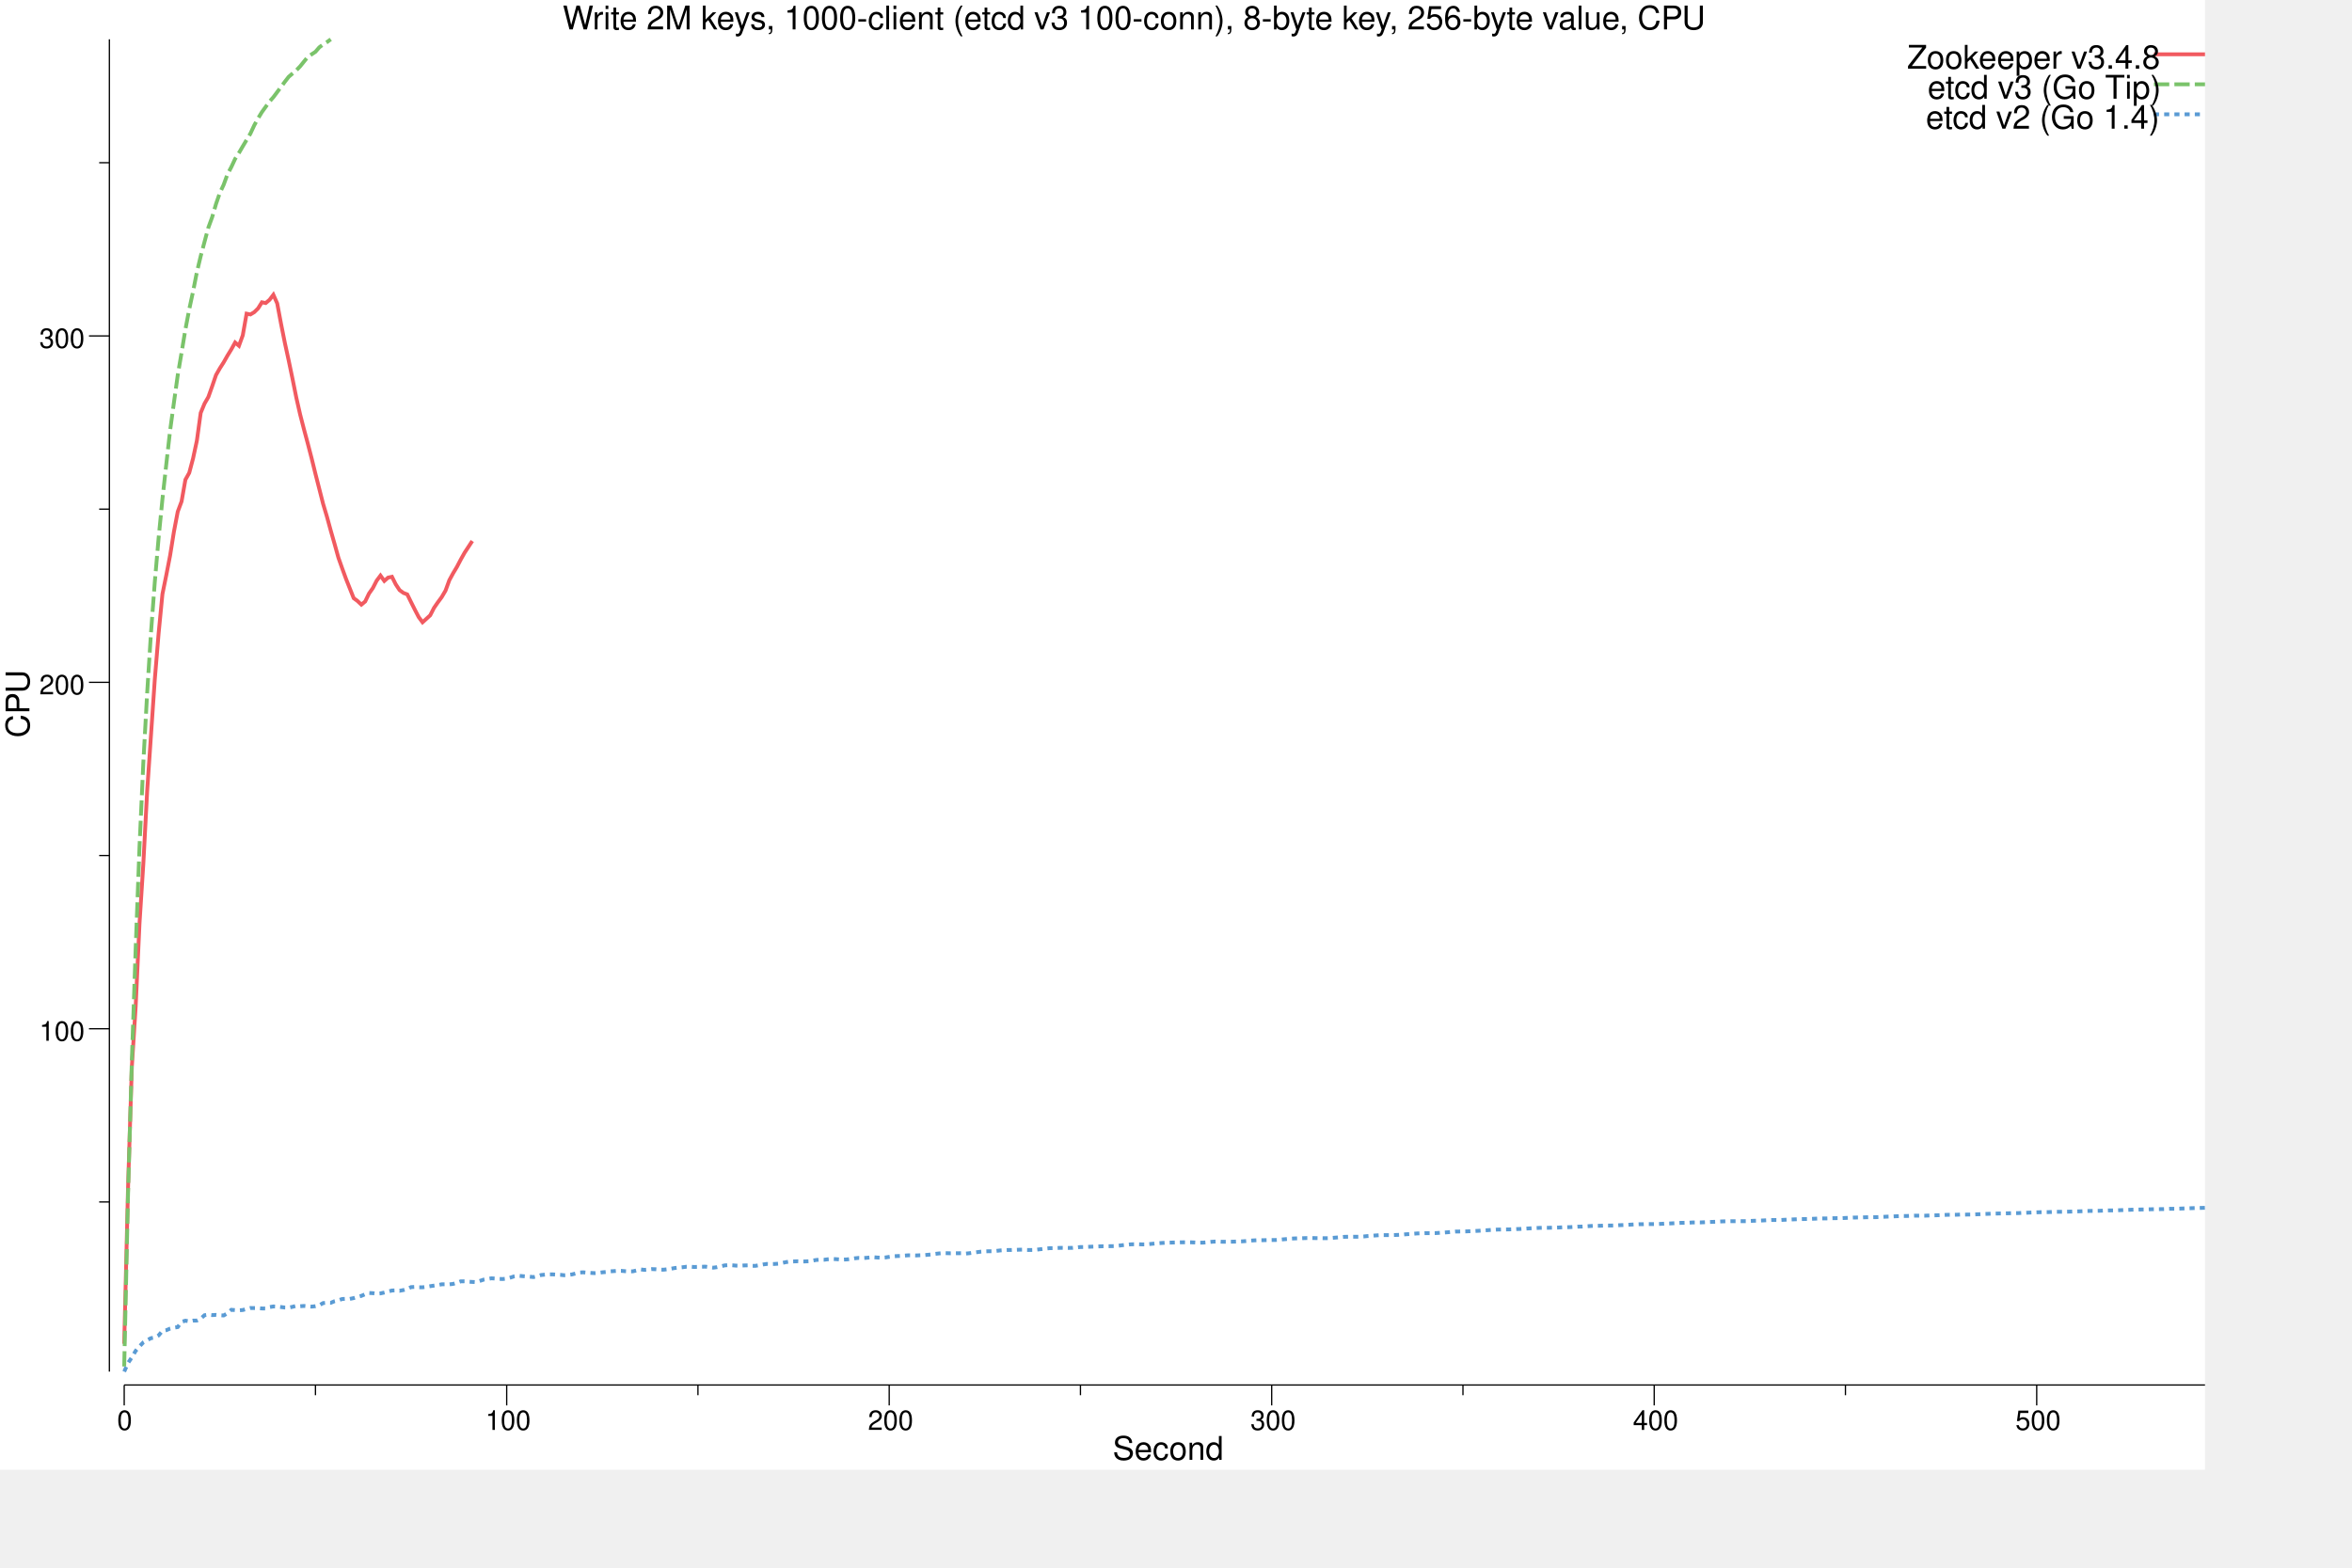
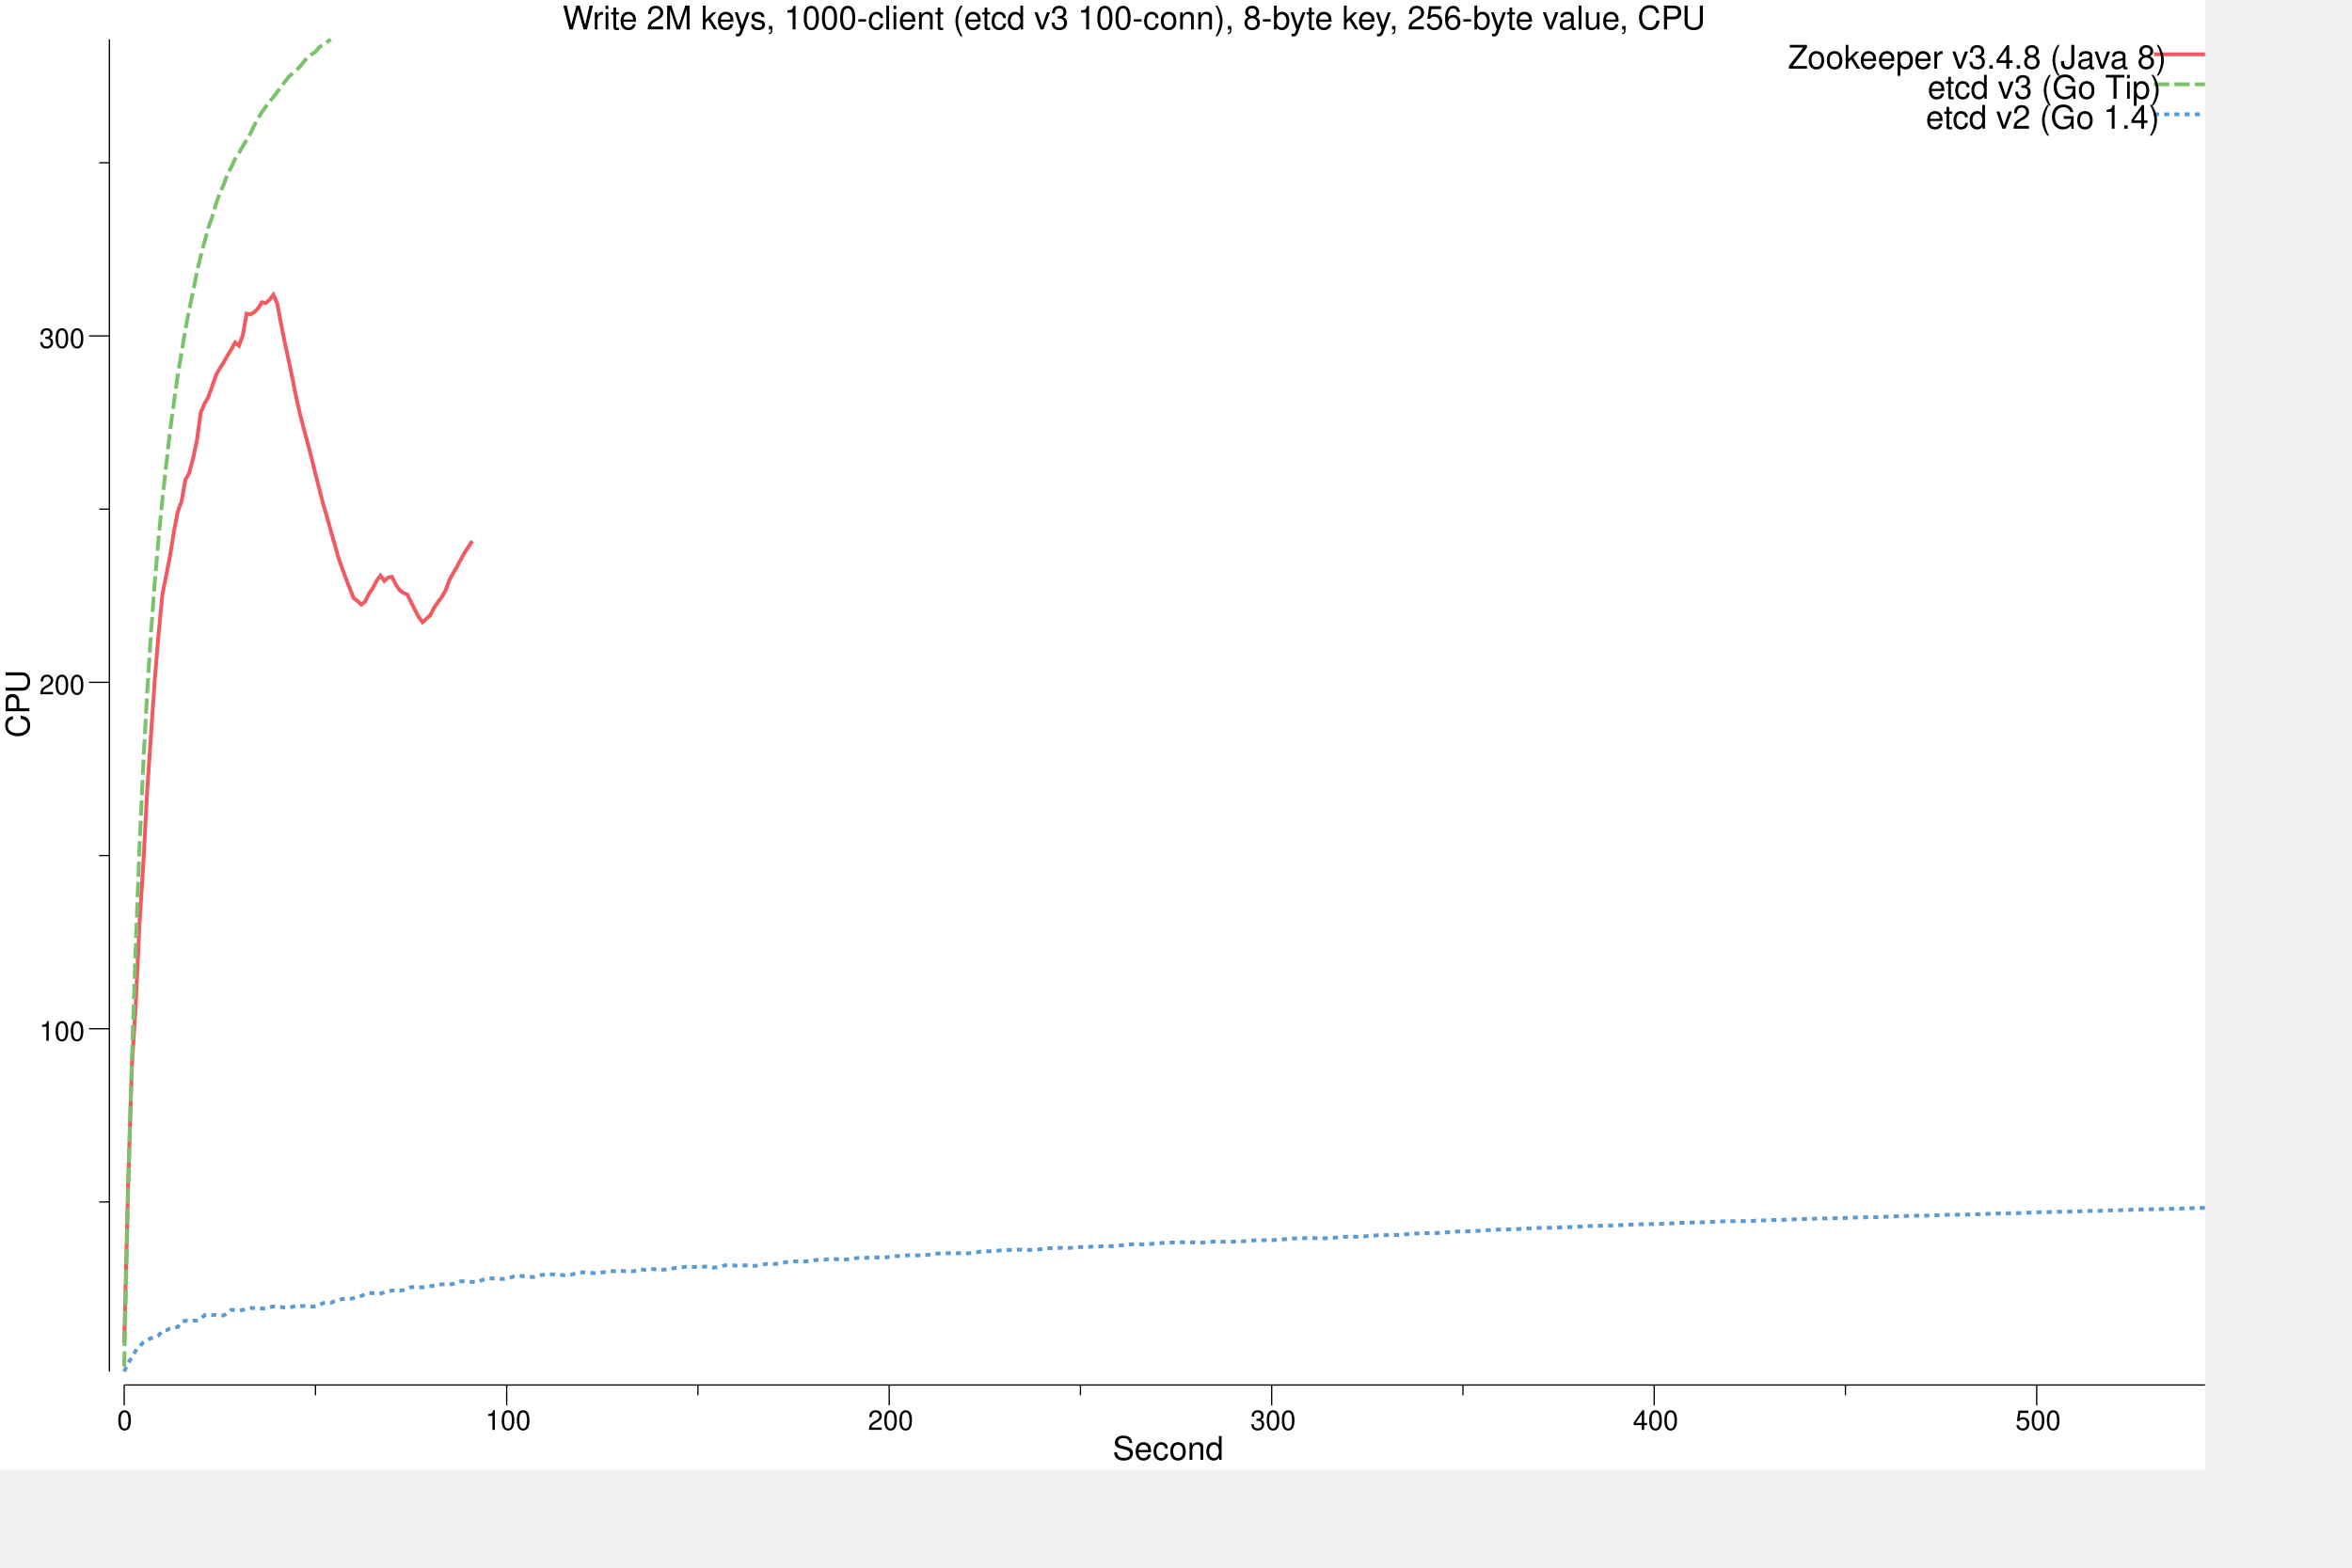
<svg xmlns="http://www.w3.org/2000/svg" width="12in" height="8in">
  <g transform="scale(1, -1) translate(0, -720)">
    <path d="M0,0L1080,0L1080,720L0,720Z" style="fill:#FFFFFF" />
    <text x="275.57" y="-705.6" transform="scale(1, -1)" style="font-family:Helvetica;font-weight:normal;font-style:normal;font-size:12pt">Write 2M keys, 1000-client (etcd v3 100-conn), 8-byte key, 256-byte value, CPU</text>
    <text x="544.98" y="-4.849" transform="scale(1, -1)" style="font-family:Helvetica;font-weight:normal;font-style:normal;font-size:12pt">Second</text>
    <text x="57.358" y="-19.498" transform="scale(1, -1)" style="font-family:Helvetica;font-weight:normal;font-style:normal;font-size:10pt">0</text>
    <text x="237.75" y="-19.498" transform="scale(1, -1)" style="font-family:Helvetica;font-weight:normal;font-style:normal;font-size:10pt">100</text>
    <text x="425.1" y="-19.498" transform="scale(1, -1)" style="font-family:Helvetica;font-weight:normal;font-style:normal;font-size:10pt">200</text>
    <text x="612.45" y="-19.498" transform="scale(1, -1)" style="font-family:Helvetica;font-weight:normal;font-style:normal;font-size:10pt">300</text>
    <text x="799.79" y="-19.498" transform="scale(1, -1)" style="font-family:Helvetica;font-weight:normal;font-style:normal;font-size:10pt">400</text>
    <text x="987.14" y="-19.498" transform="scale(1, -1)" style="font-family:Helvetica;font-weight:normal;font-style:normal;font-size:10pt">500</text>
    <path d="M60.834,31.498L60.834,41.498" style="fill:none;stroke:#000000;stroke-width:0.625" />
    <path d="M248.18,31.498L248.18,41.498" style="fill:none;stroke:#000000;stroke-width:0.625" />
    <path d="M435.53,31.498L435.53,41.498" style="fill:none;stroke:#000000;stroke-width:0.625" />
    <path d="M622.87,31.498L622.87,41.498" style="fill:none;stroke:#000000;stroke-width:0.625" />
    <path d="M810.22,31.498L810.22,41.498" style="fill:none;stroke:#000000;stroke-width:0.625" />
    <path d="M997.57,31.498L997.57,41.498" style="fill:none;stroke:#000000;stroke-width:0.625" />
    <path d="M154.51,36.498L154.51,41.498" style="fill:none;stroke:#000000;stroke-width:0.625" />
    <path d="M341.85,36.498L341.85,41.498" style="fill:none;stroke:#000000;stroke-width:0.625" />
    <path d="M529.2,36.498L529.2,41.498" style="fill:none;stroke:#000000;stroke-width:0.625" />
    <path d="M716.55,36.498L716.55,41.498" style="fill:none;stroke:#000000;stroke-width:0.625" />
    <path d="M903.89,36.498L903.89,41.498" style="fill:none;stroke:#000000;stroke-width:0.625" />
    <path d="M60.834,41.498L1080,41.498" style="fill:none;stroke:#000000;stroke-width:0.625" />
    <g transform="rotate(90)">
      <text x="358.57" y="14.399" transform="scale(1, -1)" style="font-family:Helvetica;font-weight:normal;font-style:normal;font-size:12pt">CPU</text>
    </g>
    <text x="19.248" y="-210.14" transform="scale(1, -1)" style="font-family:Helvetica;font-weight:normal;font-style:normal;font-size:10pt">100</text>
    <text x="19.248" y="-379.85" transform="scale(1, -1)" style="font-family:Helvetica;font-weight:normal;font-style:normal;font-size:10pt">200</text>
    <text x="19.248" y="-549.56" transform="scale(1, -1)" style="font-family:Helvetica;font-weight:normal;font-style:normal;font-size:10pt">300</text>
    <path d="M43.577,216.02L53.577,216.02" style="fill:none;stroke:#000000;stroke-width:0.625" />
    <path d="M43.577,385.73L53.577,385.73" style="fill:none;stroke:#000000;stroke-width:0.625" />
    <path d="M43.577,555.43L53.577,555.43" style="fill:none;stroke:#000000;stroke-width:0.625" />
    <path d="M48.577,131.17L53.577,131.17" style="fill:none;stroke:#000000;stroke-width:0.625" />
    <path d="M48.577,300.87L53.577,300.87" style="fill:none;stroke:#000000;stroke-width:0.625" />
    <path d="M48.577,470.58L53.577,470.58" style="fill:none;stroke:#000000;stroke-width:0.625" />
    <path d="M48.577,640.29L53.577,640.29" style="fill:none;stroke:#000000;stroke-width:0.625" />
    <path d="M53.577,48.06L53.577,700.75" style="fill:none;stroke:#000000;stroke-width:0.625" />
    <path d="M60.834,61.671L62.707,137.8L64.581,197.49L66.454,226.97L68.328,267.56L70.201,296.78L72.075,332.3L73.948,359.73L75.821,387.17L77.695,409.74L79.568,429L81.442,438.23L83.315,447.86L85.189,459.53L87.062,469.34L88.936,474.35L90.809,485L92.683,488.35L94.556,495.39L96.43,504.13L98.303,517.74L100.18,522.27L102.05,525.51L103.92,530.77L105.8,536.27L107.67,539.55L109.54,542.48L111.42,545.79L113.29,548.83L115.16,552.21L117.04,550.61L118.91,555.74L120.78,566.34L122.66,565.95L124.53,567.07L126.41,568.92L128.28,571.91L130.15,571.54L132.03,573.13L133.9,575.59L135.77,571.38L137.65,561.39L139.52,552.02L141.39,543.45L143.27,534.44L145.14,525.16L147.01,516.94L148.89,509.66L150.76,502.7L152.63,495.49L154.51,487.84L156.38,480.52L158.25,473.18L160.13,466.9L162,460.07L163.87,453.54L165.75,446.8L167.62,441.51L169.49,436.38L171.37,431.65L173.24,426.96L175.12,425.57L176.99,423.79L178.86,425.34L180.74,429.24L182.61,431.89L184.48,435.52L186.36,438.03L188.23,435.4L190.1,437.04L191.98,437.44L193.85,433.72L195.72,430.9L197.6,429.53L199.47,428.81L201.34,425.01L203.22,421.26L205.09,417.68L206.96,415.15L208.84,416.85L210.71,418.56L212.58,422.21L214.46,424.93L216.33,427.46L218.21,430.65L220.08,435.76L221.95,439.2L223.83,442.34L225.7,445.92L227.57,449.25L229.45,452.11L231.32,454.97" style="fill:none;stroke:#F15A60;stroke-width:1.875" />
    <path d="M60.834,50.555L62.707,134.56L64.581,200.42L66.454,255.53L68.328,305.23L70.201,346.32L72.075,380.41L73.948,409.96L75.821,434.87L77.695,456.53L79.568,475.53L81.442,492.52L83.315,509.09L85.189,522.8L87.062,536.24L88.936,547.3L90.809,558.61L92.683,568.47L94.556,577.17L96.43,586.68L98.303,594.53L100.18,601.56L102.05,608.5L103.92,613.62L105.8,620.07L107.67,625.47L109.54,629.48L111.42,634.63L113.29,638.15L115.16,642.17L117.04,645.11L118.91,648.31L120.78,651.45L122.66,654.59L124.53,658.61L126.41,662.04L128.28,665.1L130.15,667.69L132.03,670.29L133.9,672.39L135.77,674.89L137.65,677.42L139.52,679.95L141.39,682.36L143.27,683.98L145.14,685.56L147.01,687.51L148.89,689.84L150.76,692.13L152.63,693.39L154.51,694.63L156.38,696.8L158.25,698.21L160.13,699.36L162,700.75" style="fill:none;stroke:#7AC36A;stroke-width:1.875;stroke-dasharray:7.5,2.5" />
    <path d="M60.834,48.06L62.707,52.269L64.581,55.052L66.454,58.243L68.328,60.432L70.201,62.384L72.075,63.47L73.948,64.437L75.821,64.759L77.695,65.795L79.568,68.018L81.442,68.34L83.315,69.138L85.189,69.596L87.062,69.868L88.936,72.447L90.809,73.007L92.683,72.668L94.556,73.041L96.43,73.075L98.303,74.008L100.18,75.689L102.05,75.96L103.92,75.739L105.8,75.841L107.67,75.655L109.54,75.57L111.42,76.639L113.29,78.336L115.16,78.183L117.04,78.081L118.91,78.234L120.78,78.743L122.66,79.218L124.53,79.184L126.41,79.168L128.28,78.998L130.15,78.964L132.03,79.66L133.9,79.982L135.77,79.897L137.65,79.694L139.52,79.456L141.39,79.405L143.27,79.795L145.14,80.305L147.01,80.084L148.89,80.22L150.76,80.05L152.63,79.897L154.51,80.101L156.38,80.559L158.25,81.628L160.13,81.815L162,81.764L163.87,82.545L165.75,83.003L167.62,83.631L169.49,83.716L171.37,83.682L173.24,84.072L175.12,84.666L176.99,85.158L178.86,85.973L180.74,86.584L182.61,86.482L184.48,86.227L186.36,86.38L188.23,86.787L190.1,87.28L191.98,87.789L193.85,87.857L195.72,87.653L197.6,88.009L199.47,88.518L201.34,89.452L203.22,89.554L205.09,89.367L206.96,89.367L208.84,89.588L210.71,89.91L212.58,90.181L214.46,90.436L216.33,90.826L218.21,90.843L220.08,90.792L221.95,91.03L223.83,91.59L225.7,92.286L227.57,92.303L229.45,92.099L231.32,91.997L233.19,91.896L235.07,92.506L236.94,93.134L238.81,93.44L240.69,93.762L242.56,93.644L244.43,93.457L246.31,93.423L248.18,93.61L250.05,94.136L251.93,94.747L253.8,95.035L255.67,94.848L257.55,94.696L259.42,94.56L261.29,94.373L263.17,94.798L265.04,95.375L266.92,95.561L268.79,95.68L270.66,95.697L272.54,95.561L274.41,95.476L276.28,95.273L278.16,95.375L280.03,95.646L281.9,96.104L283.78,96.596L285.65,96.698L287.52,96.529L289.4,96.41L291.27,96.308L293.14,96.444L295.02,96.698L296.89,96.868L298.76,97.173L300.64,97.292L302.51,97.428L304.38,97.411L306.26,97.241L308.13,97.156L310,97.19L311.88,97.649L313.75,98.124L315.63,97.903L317.5,98.056L319.37,98.276L321.25,98.192L323.12,98.022L324.99,97.988L326.87,98.192L328.74,98.48L330.61,98.82L332.49,99.023L334.36,99.193L336.23,99.43L338.11,99.447L339.98,99.312L341.85,99.363L343.73,99.447L345.6,99.464L347.47,99.193L349.35,98.972L351.22,99.227L353.09,99.634L354.97,100.09L356.84,100.25L358.72,100.14L360.59,99.974L362.46,99.94L364.34,100.06L366.21,100.11L368.08,99.872L369.96,99.872L371.83,100.18L373.7,100.53L375.58,100.81L377.45,100.74L379.32,100.79L381.2,100.92L383.07,101.28L384.94,101.69L386.82,101.98L388.69,102.03L390.56,102.11L392.44,102.04L394.31,102.03L396.18,102.13L398.06,102.45L399.93,102.77L401.8,102.86L403.68,102.86L405.55,103.1L407.43,103.25L409.3,103.16L411.17,103.01L413.05,102.94L414.92,103.03L416.79,103.28L418.67,103.57L420.54,103.76L422.41,103.69L424.29,103.79L426.16,103.98L428.03,104.08L429.91,103.93L431.78,103.84L433.65,103.98L435.53,104.27L437.4,104.54L439.27,104.66L441.15,104.74L443.02,104.9L444.89,105.03L446.77,105.01L448.64,104.96L450.51,105.05L452.39,105.1L454.26,105.27L456.14,105.44L458.01,105.73L459.88,105.95L461.76,106.1L463.63,106.08L465.5,106.02L467.38,106.03L469.25,106.05L471.12,106.07L473,105.88L474.87,106.07L476.74,106.34L478.62,106.58L480.49,106.83L482.36,106.97L484.24,107.03L486.11,107.03L487.98,107.19L489.86,107.42L491.73,107.54L493.6,107.63L495.48,107.64L497.35,107.71L499.23,107.78L501.1,107.8L502.97,107.66L504.85,107.63L506.72,107.66L508.59,107.9L510.47,108.12L512.34,108.36L514.21,108.53L516.09,108.54L517.96,108.63L519.83,108.7L521.71,108.68L523.58,108.66L525.45,108.7L527.33,108.88L529.2,109.09L531.07,109.1L532.95,109.19L534.82,109.27L536.69,109.32L538.57,109.41L540.44,109.48L542.31,109.48L544.19,109.51L546.06,109.55L547.94,109.75L549.81,109.99L551.68,110.19L553.56,110.38L555.43,110.46L557.3,110.46L559.18,110.39L561.05,110.39L562.92,110.53L564.8,110.72L566.67,110.9L568.54,111.04L570.42,111.16L572.29,111.23L574.16,111.28L576.04,111.34L577.91,111.39L579.78,111.41L581.66,111.39L583.53,111.39L585.4,111.31L587.28,111.21L589.15,111.24L591.03,111.41L592.9,111.6L594.77,111.75L596.65,111.79L598.52,111.68L600.39,111.67L602.27,111.68L604.14,111.72L606.01,111.79L607.89,111.84L609.76,111.97L611.63,112.14L613.51,112.31L615.38,112.41L617.25,112.45L619.13,112.45L621,112.48L622.87,112.51L624.75,112.53L626.62,112.68L628.49,112.85L630.37,113.02L632.24,113.21L634.11,113.3L635.99,113.36L637.86,113.41L639.74,113.47L641.61,113.47L643.48,113.47L645.36,113.45L647.23,113.43L649.1,113.41L650.98,113.45L652.85,113.6L654.72,113.75L656.6,113.91L658.47,114.08L660.34,114.13L662.22,114.11L664.09,114.13L665.96,114.14L667.84,114.25L669.71,114.45L671.58,114.59L673.46,114.74L675.33,114.87L677.2,114.92L679.08,114.92L680.95,114.92L682.82,114.96L684.7,115.03L686.57,115.15L688.45,115.32L690.32,115.45L692.19,115.6L694.07,115.74L695.94,115.82L697.81,115.89L699.69,115.89L701.56,115.89L703.43,115.93L705.31,116.06L707.18,116.18L709.05,116.32L710.93,116.5L712.8,116.66L714.67,116.69L716.55,116.72L718.42,116.76L720.29,116.86L722.17,116.94L724.04,117.03L725.91,117.16L727.79,117.28L729.66,117.42L731.54,117.52L733.41,117.64L735.28,117.67L737.16,117.69L739.03,117.72L740.9,117.78L742.78,117.89L744.65,117.95L746.52,118.06L748.4,118.18L750.27,118.3L752.14,118.39L754.02,118.47L755.89,118.52L757.76,118.52L759.64,118.54L761.51,118.56L763.38,118.64L765.26,118.76L767.13,118.79L769,118.84L770.88,118.95L772.75,119.07L774.62,119.1L776.5,119.22L778.37,119.34L780.25,119.46L782.12,119.49L783.99,119.51L785.87,119.63L787.74,119.61L789.61,119.63L791.49,119.68L793.36,119.8L795.23,119.86L797.11,119.96L798.98,120.08L800.85,120.19L802.73,120.27L804.6,120.27L806.47,120.36L808.35,120.34L810.22,120.34L812.09,120.36L813.97,120.46L815.84,120.58L817.71,120.63L819.59,120.73L821.46,120.83L823.33,120.93L825.21,120.97L827.08,121L828.96,121.12L830.83,121.14L832.7,121.14L834.58,121.22L836.45,121.32L838.32,121.39L840.2,121.46L842.07,121.58L843.94,121.66L845.82,121.73L847.69,121.75L849.56,121.75L851.44,121.76L853.31,121.76L855.18,121.76L857.06,121.85L858.93,121.95L860.8,122L862.68,122.07L864.55,122.17L866.42,122.26L868.3,122.34L870.17,122.31L872.05,122.32L873.92,122.43L875.79,122.53L877.67,122.6L879.54,122.68L881.41,122.77L883.29,122.8L885.16,122.82L887.03,122.88L888.91,122.97L890.78,123.05L892.65,123.09L894.53,123.1L896.4,123.16L898.27,123.22L900.15,123.24L902.02,123.24L903.89,123.33L905.77,123.43L907.64,123.51L909.51,123.55L911.39,123.55L913.26,123.65L915.13,123.7L917.01,123.7L918.88,123.72L920.76,123.8L922.63,123.89L924.5,123.99L926.38,124.05L928.25,124.14L930.12,124.22L932,124.31L933.87,124.29L935.74,124.38L937.62,124.45L939.49,124.46L941.36,124.46L943.24,124.46L945.11,124.55L946.98,124.58L948.86,124.65L950.73,124.73L952.6,124.82L954.48,124.89L956.35,124.89L958.22,124.9L960.1,124.99L961.97,124.97L963.85,124.99L965.72,125.01L967.59,125.09L969.47,125.17L971.34,125.28L973.21,125.33L975.09,125.41L976.96,125.48L978.83,125.51L980.71,125.51L982.58,125.58L984.45,125.65L986.33,125.7L988.2,125.7L990.07,125.79L991.95,125.85L993.82,125.94L995.69,126.01L997.57,126.09L999.44,126.16L1001.3,126.19L1003.2,126.19L1005.1,126.28L1006.9,126.35L1008.8,126.35L1010.7,126.35L1012.6,126.4L1014.4,126.46L1016.3,126.55L1018.2,126.58L1020,126.65L1021.9,126.74L1023.8,126.79L1025.7,126.77L1027.5,126.82L1029.4,126.89L1031.3,126.99L1033.2,127.04L1035,127.04L1036.9,127.09L1038.8,127.16L1040.7,127.23L1042.5,127.3L1044.4,127.38L1046.3,127.43L1048.2,127.47L1050,127.48L1051.9,127.55L1053.8,127.6L1055.6,127.62L1057.5,127.65L1059.4,127.67L1061.3,127.75L1063.1,127.84L1065,127.82L1066.9,127.89L1068.8,127.96L1070.6,128.04L1072.5,128.09L1074.4,128.16L1076.3,128.18L1078.1,128.25L1080,128.3" style="fill:none;stroke:#5A9BD4;stroke-width:1.875;stroke-dasharray:2.5,2.5" />
    <path d="M1055,693.4L1080,693.4" style="fill:none;stroke:#F15A60;stroke-width:1.875" />
-     <text x="934.09" y="-686.35" transform="scale(1, -1)" style="font-family:Helvetica;font-weight:normal;font-style:normal;font-size:12pt">Zookeeper v3.4.8</text>
+     <text x="875.74" y="-686.35" transform="scale(1, -1)" style="font-family:Helvetica;font-weight:normal;font-style:normal;font-size:12pt">Zookeeper v3.4.8 (Java 8)</text>
    <path d="M1055,678.7L1080,678.7" style="fill:none;stroke:#7AC36A;stroke-width:1.875;stroke-dasharray:7.5,2.5" />
    <text x="944.13" y="-671.65" transform="scale(1, -1)" style="font-family:Helvetica;font-weight:normal;font-style:normal;font-size:12pt">etcd v3 (Go Tip)</text>
    <path d="M1055,664L1080,664" style="fill:none;stroke:#5A9BD4;stroke-width:1.875;stroke-dasharray:2.5,2.5" />
    <text x="943.28" y="-656.95" transform="scale(1, -1)" style="font-family:Helvetica;font-weight:normal;font-style:normal;font-size:12pt">etcd v2 (Go 1.4)</text>
  </g>
</svg>
